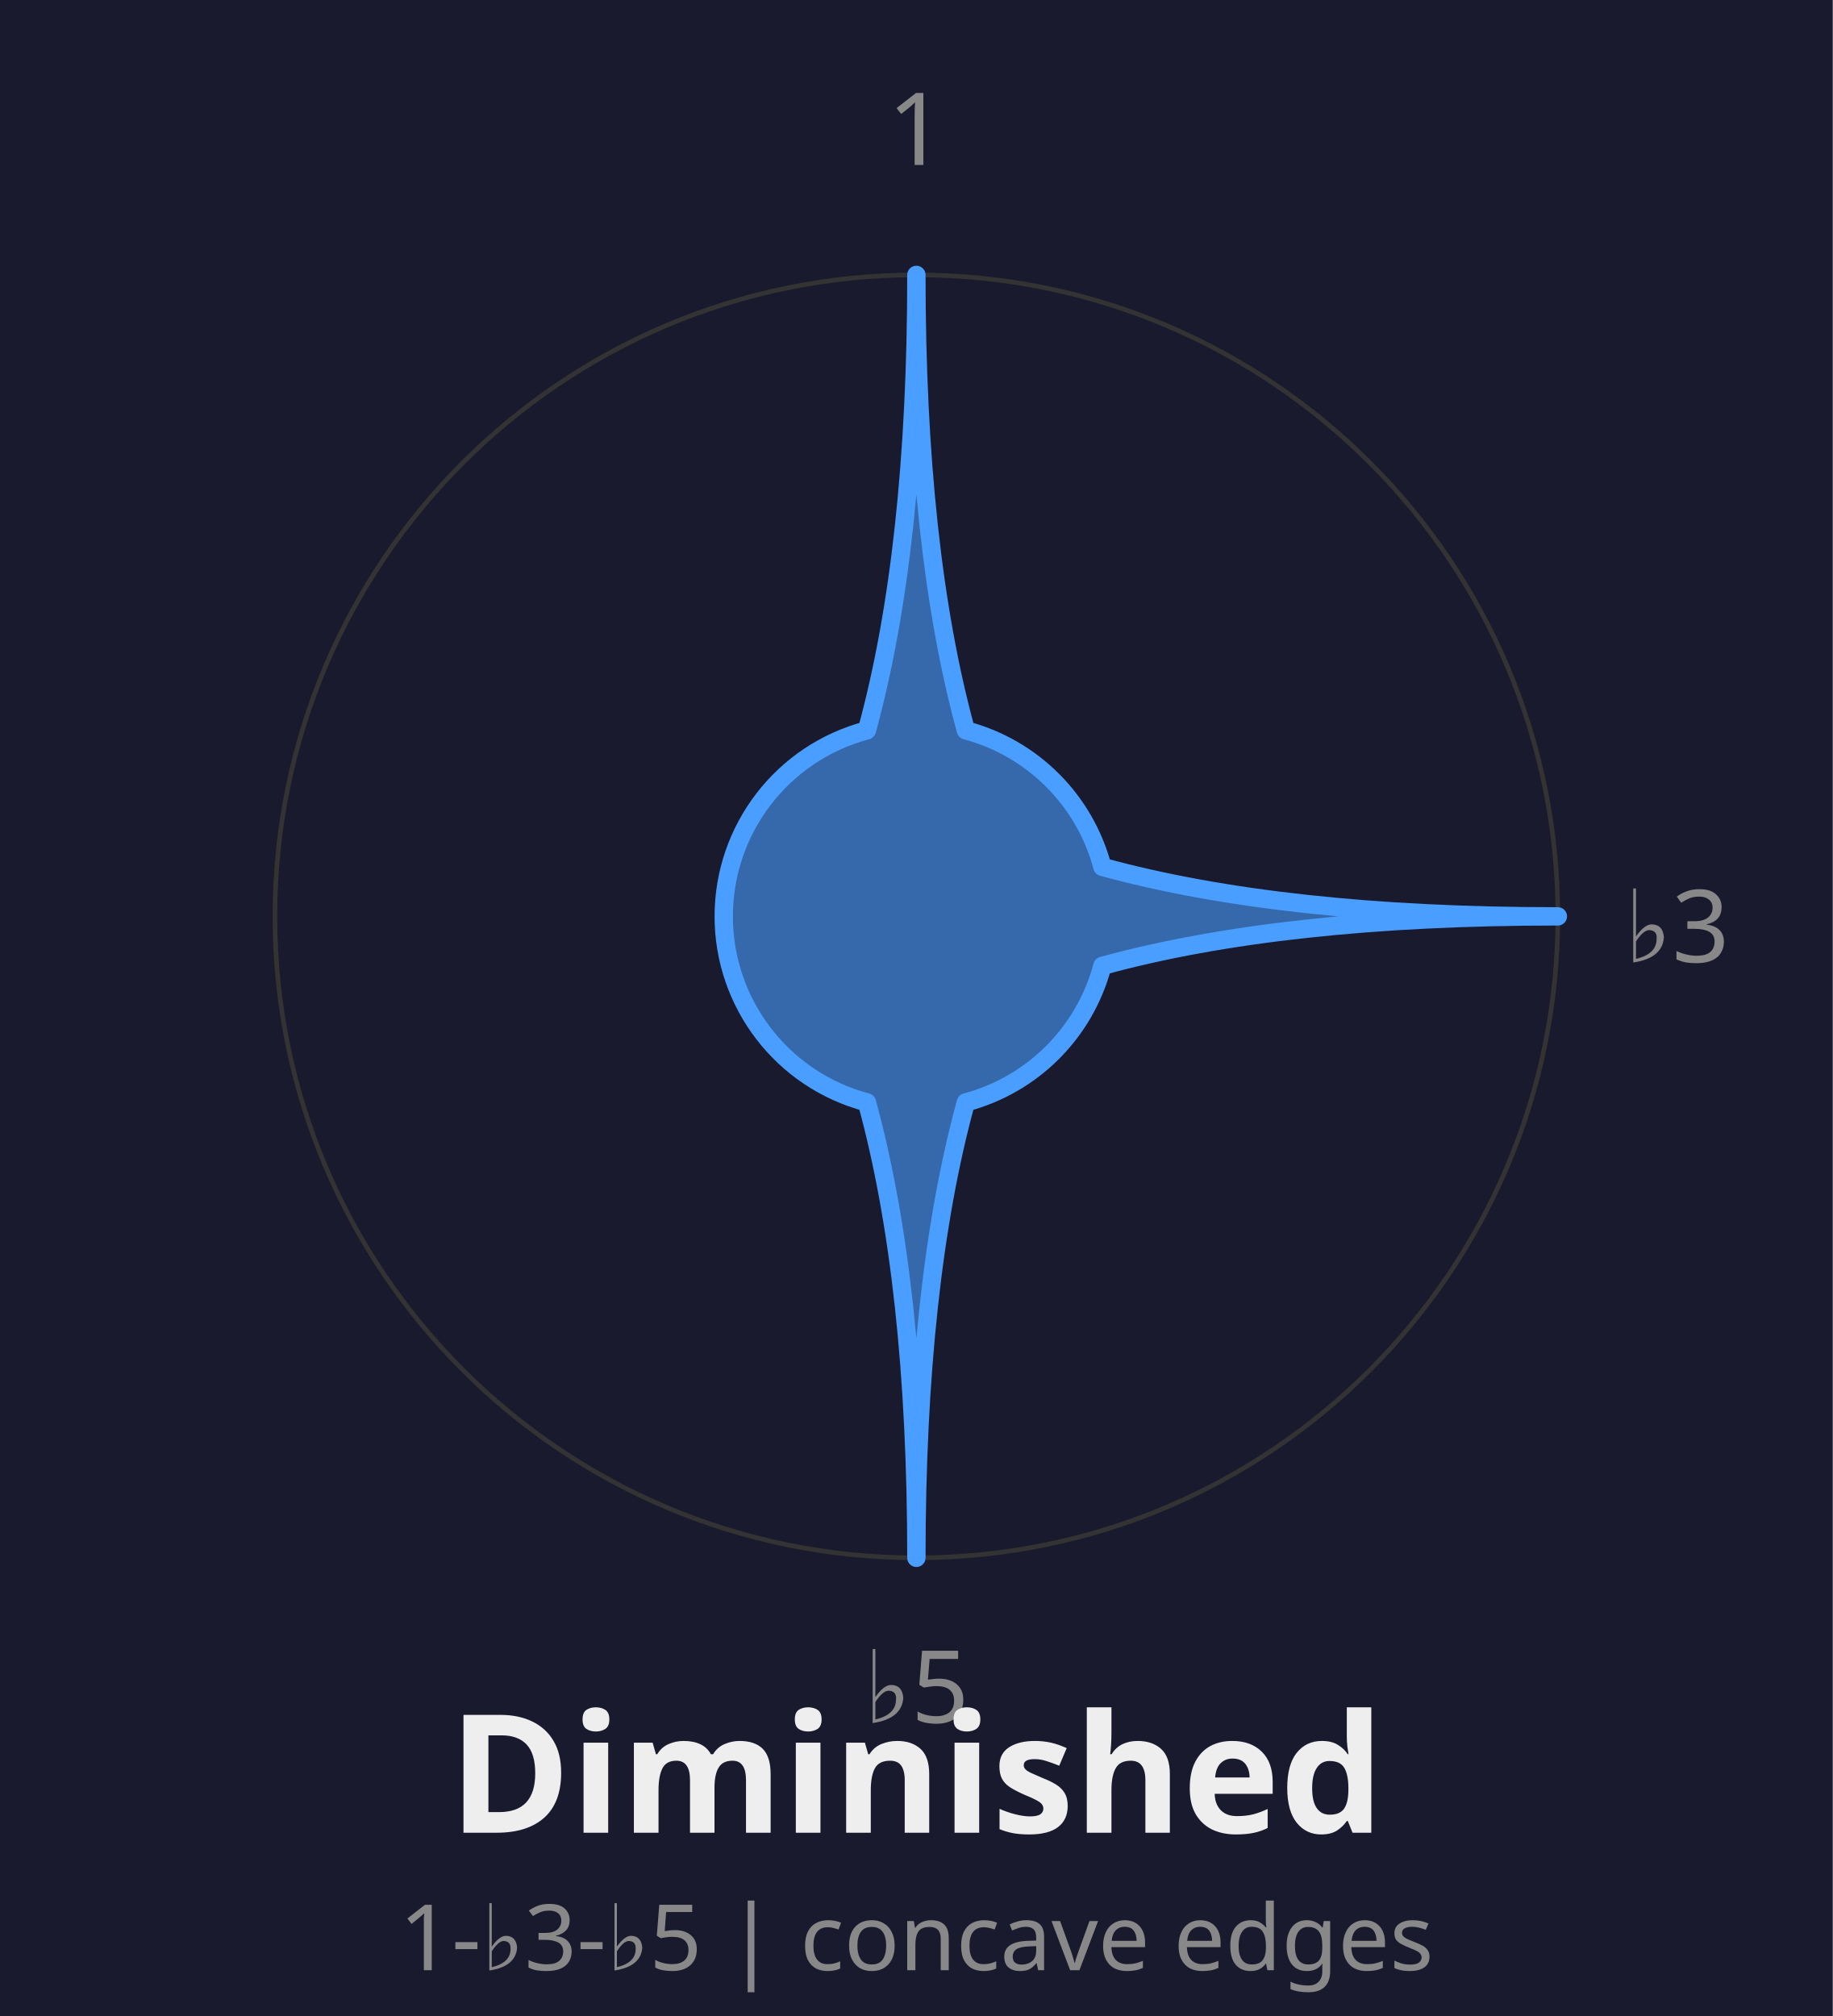
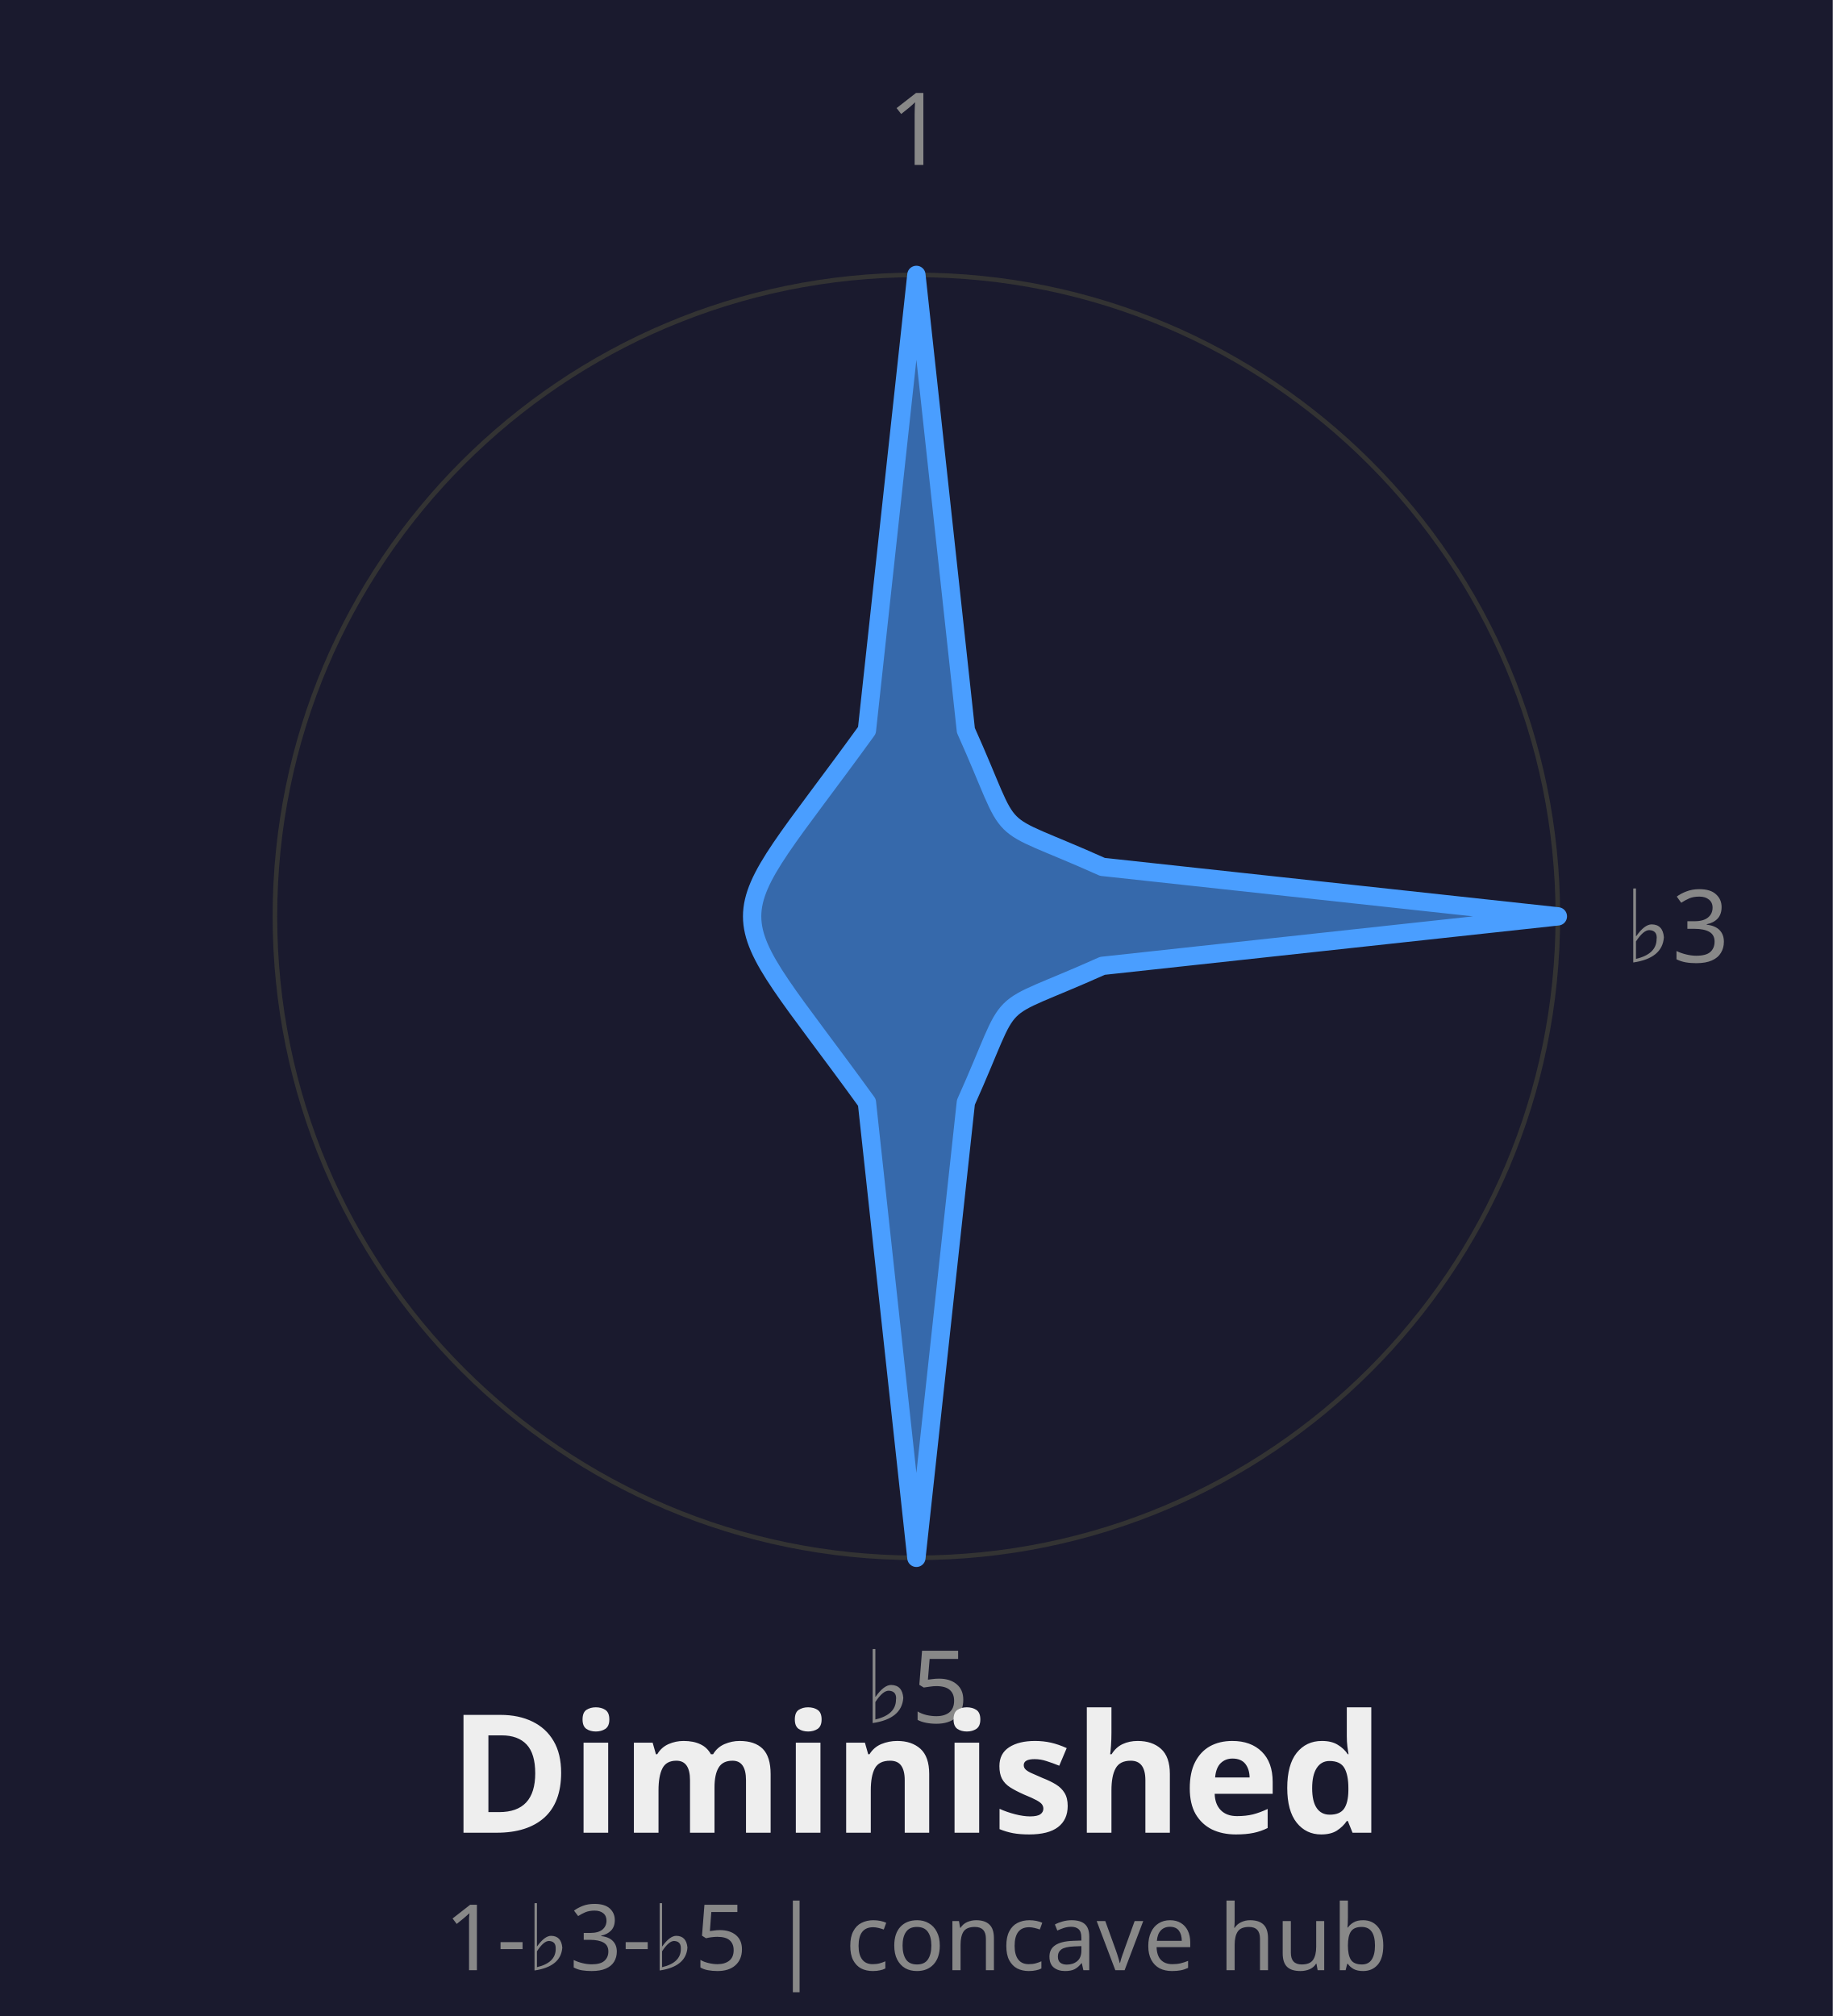
<svg xmlns="http://www.w3.org/2000/svg" width="200" height="220" viewBox="0 0 200 220">
  <rect width="200" height="220" fill="#1a1a2e" />
  <circle cx="100" cy="100" r="70" fill="none" stroke="#333" stroke-width="0.5" />
-   <path d="M 94.6 79.7            Q 100 60 100 30            Q 100 60 105.4 79.7            A 21 21 0 0 1 120.3 94.6            Q 140 100 170 100            Q 140 100 120.3 105.4            A 21 21 0 0 1 105.4 120.3            Q 100 140 100 170            Q 100 140 94.6 120.3            A 21 21 0 0 1 94.6 79.7 Z" fill="#4a9eff" fill-opacity="0.6" stroke="#4a9eff" stroke-width="2" stroke-linejoin="round" />
+   <path d="M 94.6 79.7            L 100 30            L 105.4 79.7            C 111.1 92.4 107.6 88.9 120.3 94.6            L 170 100            L 120.3 105.4            C 107.6 111.1 111.1 107.6 105.4 120.3            L 100 170            L 94.6 120.3            C 77.9 97.2 77.9 102.8 94.6 79.7 Z" fill="#4a9eff" fill-opacity="0.6" stroke="#4a9eff" stroke-width="2" stroke-linejoin="round" />
  <text x="100" y="18" text-anchor="middle" fill="#888" font-size="11" font-family="system-ui">1</text>
  <text x="183" y="105" text-anchor="middle" fill="#888" font-size="11" font-family="system-ui">♭3</text>
  <text x="100" y="188" text-anchor="middle" fill="#888" font-size="11" font-family="system-ui">♭5</text>
  <text x="100" y="200" text-anchor="middle" fill="#eee" font-size="18" font-weight="bold" font-family="system-ui">Diminished</text>
-   <text x="100" y="215" text-anchor="middle" fill="#888" font-size="10" font-family="system-ui">1-♭3-♭5 | concave edges</text>
+   <text x="100" y="215" text-anchor="middle" fill="#888" font-size="10" font-family="system-ui">1-♭3-♭5 | concave hub</text>
</svg>
